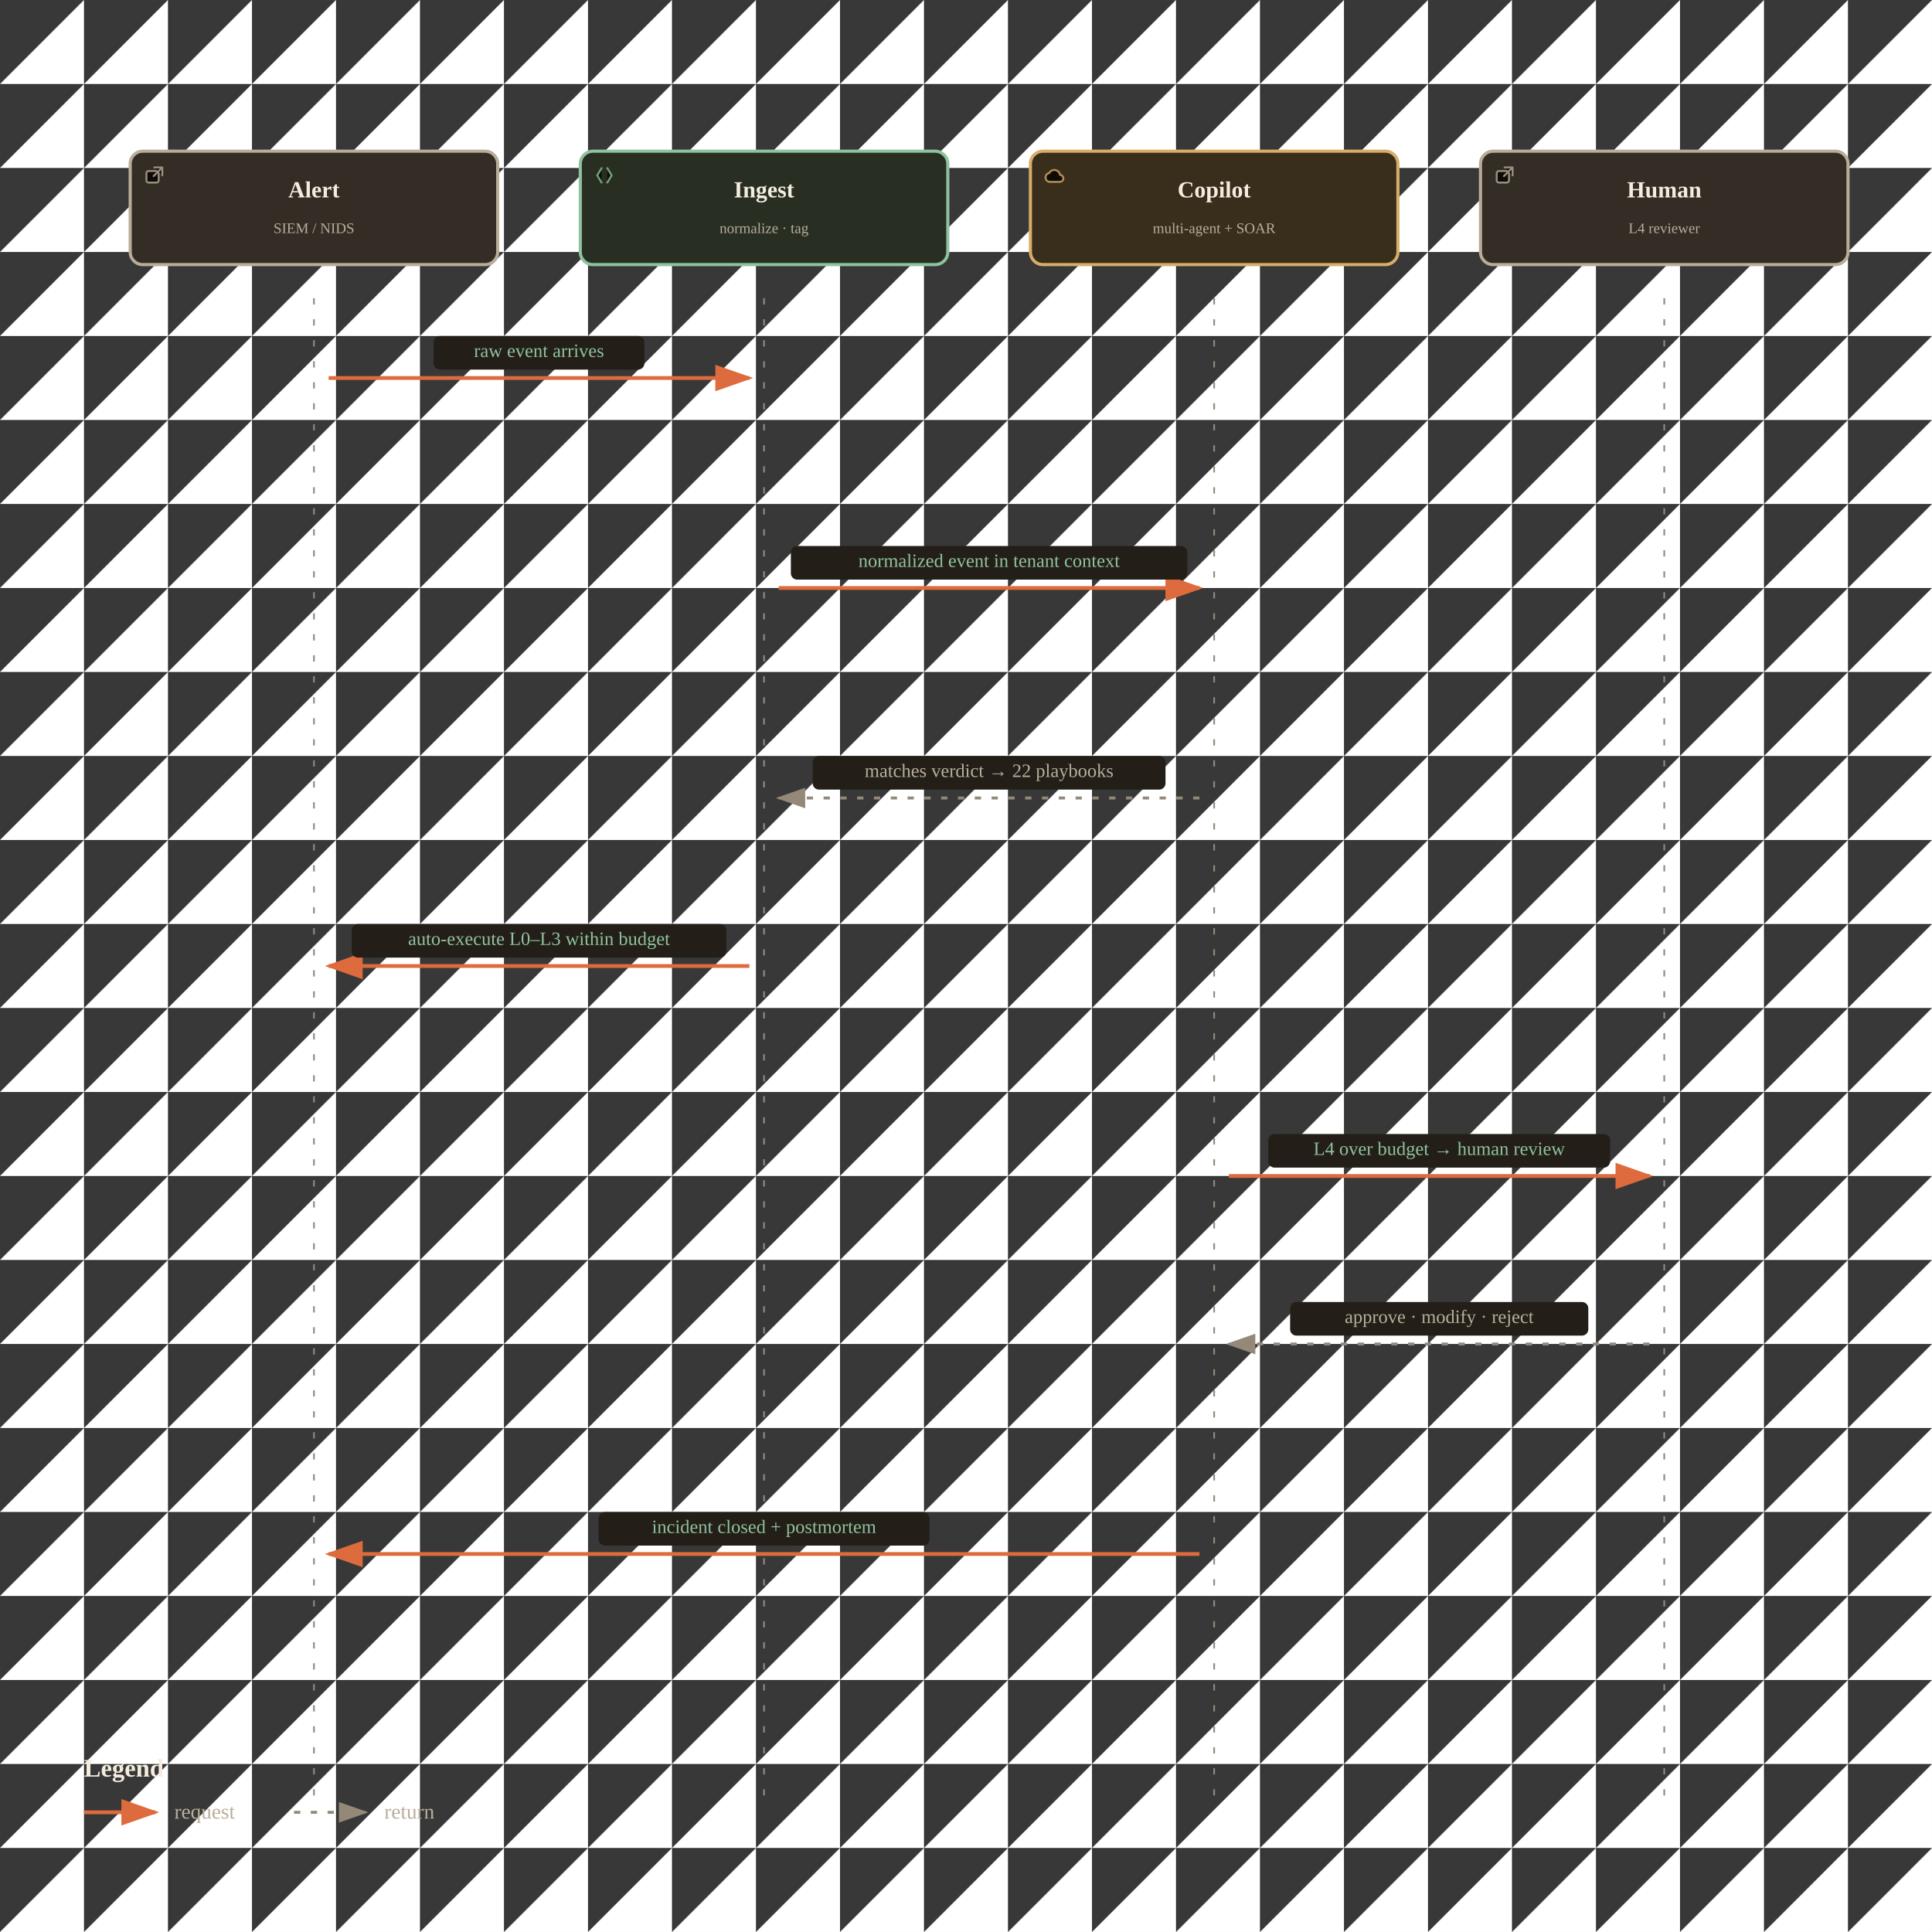
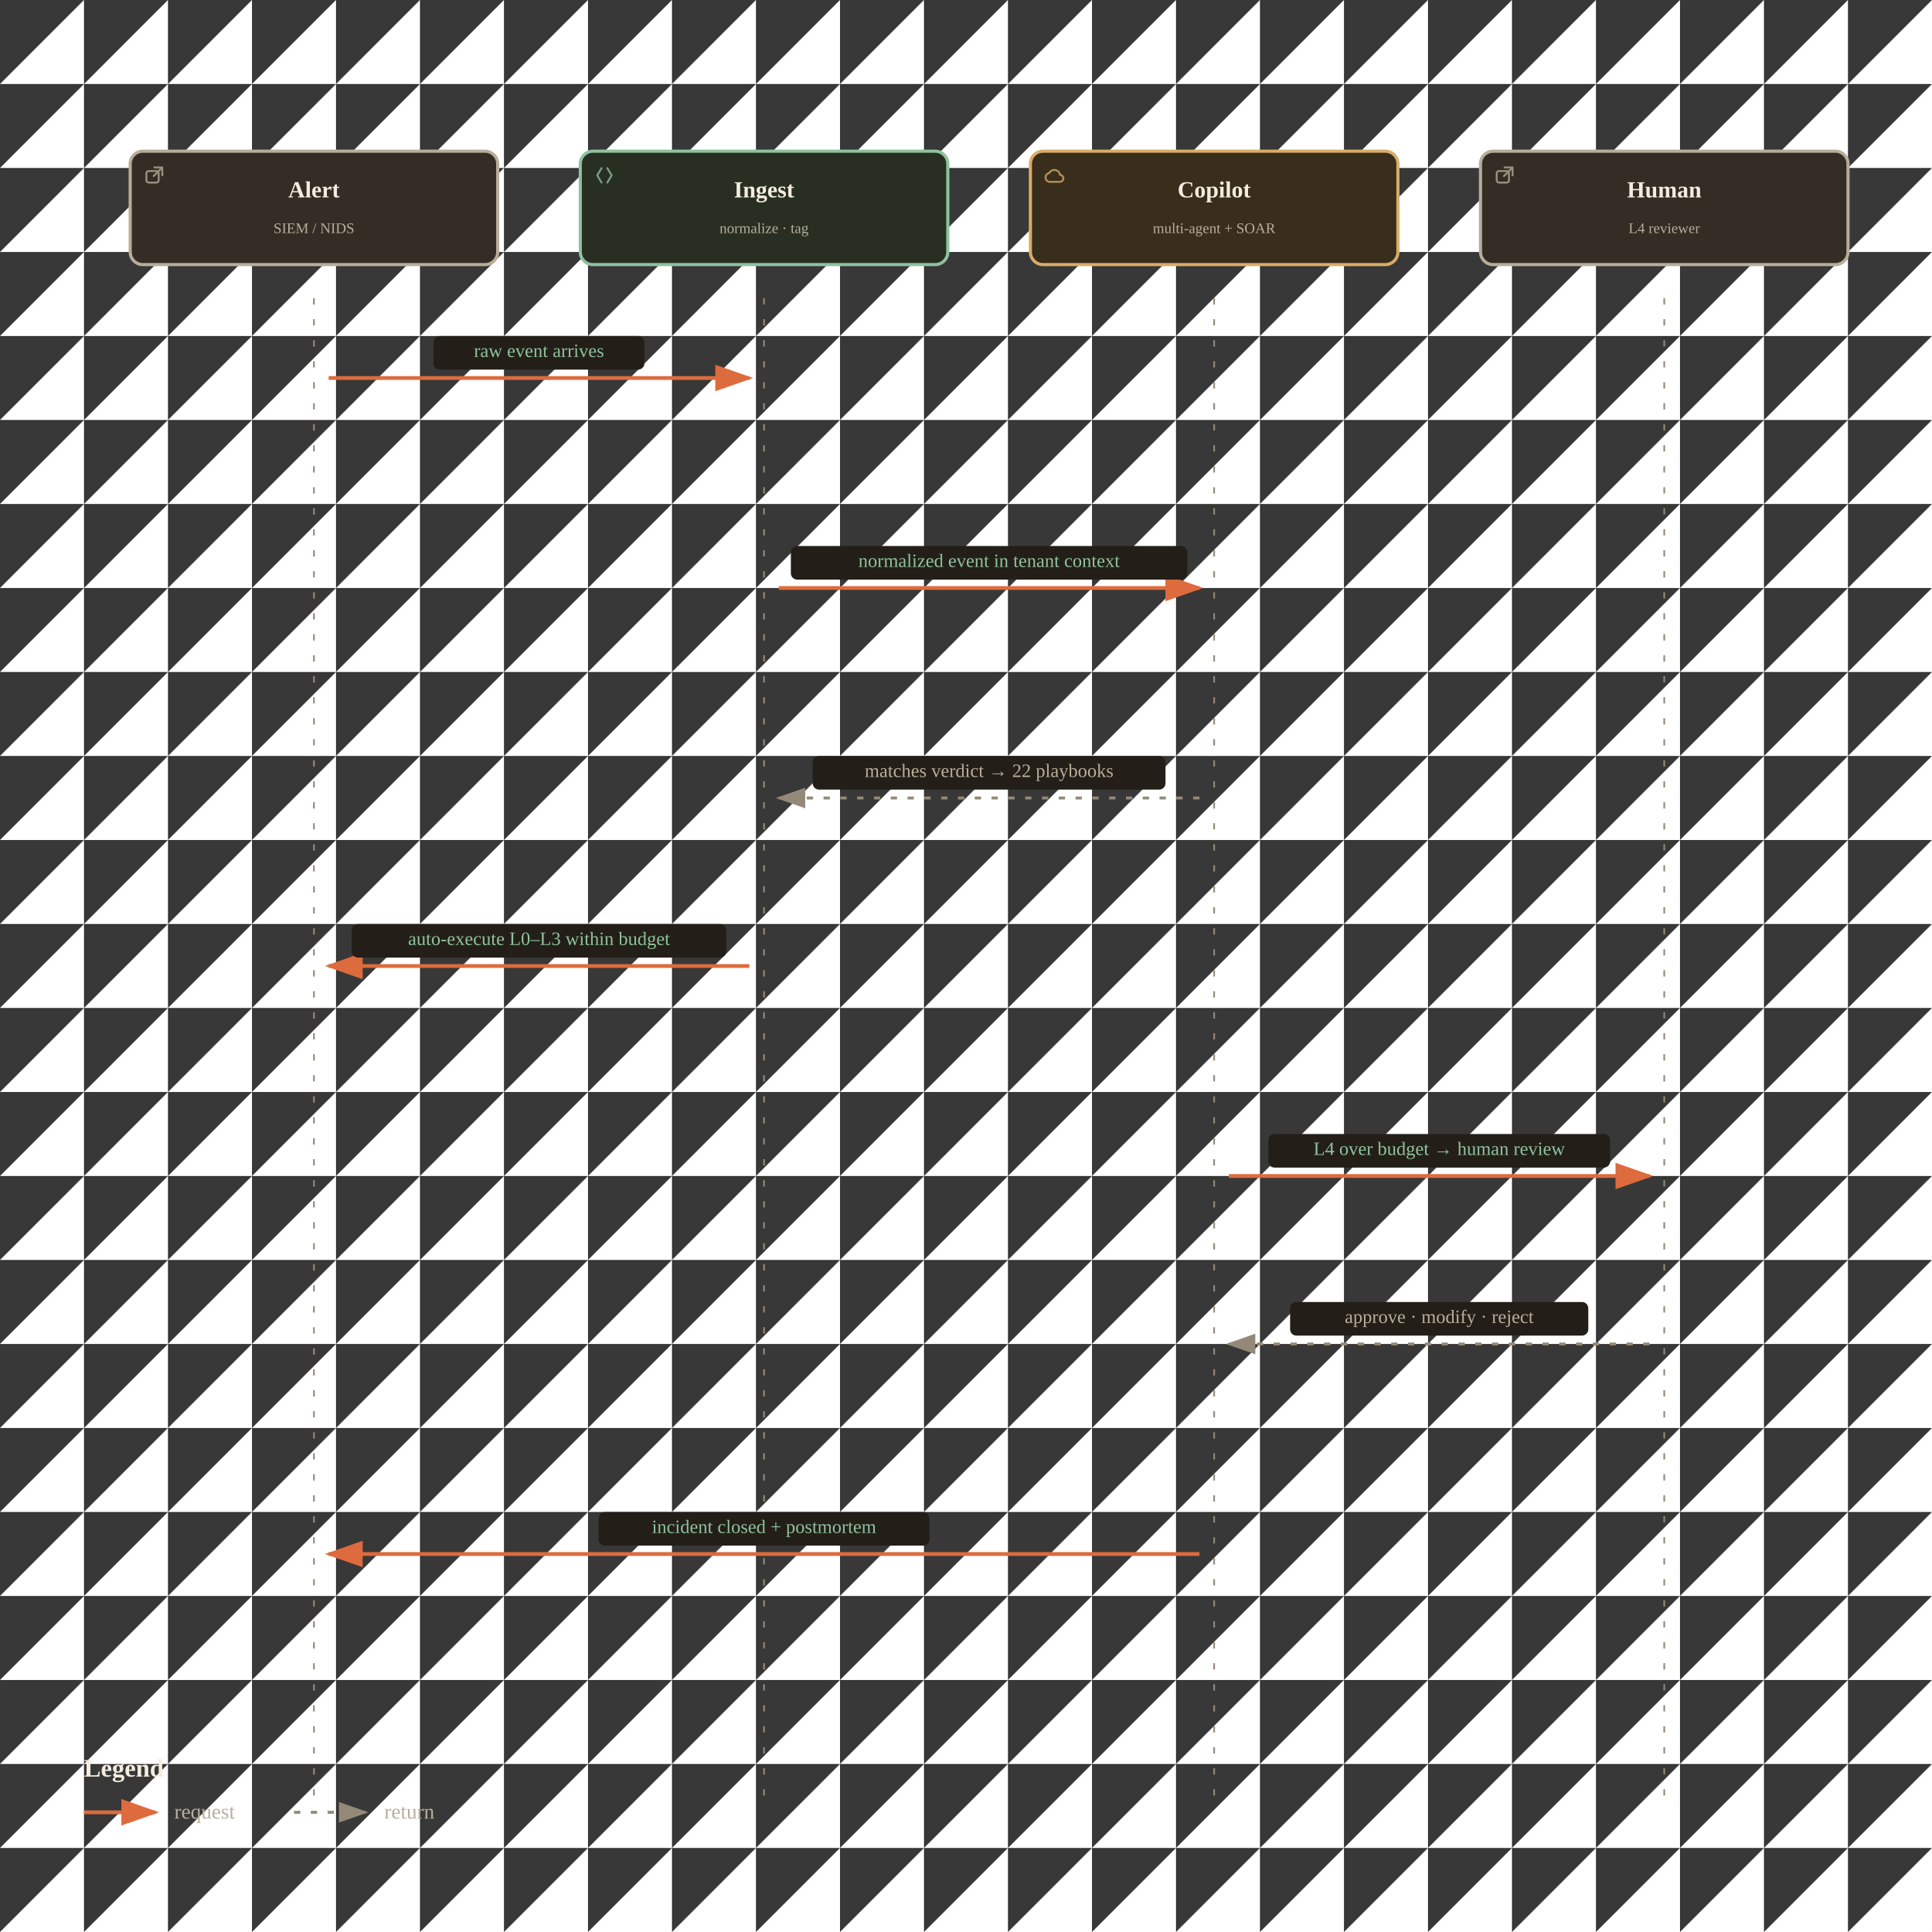
<svg xmlns="http://www.w3.org/2000/svg" viewBox="0 0 920 920" role="img" lang="en">
  <defs>
    <marker id="arrowhead" markerWidth="10" markerHeight="7" refX="9" refY="3.5" orient="auto">
      <polygon points="0 0, 10 3.5, 0 7" class="m-default" style="fill: #948978" />
    </marker>
    <marker id="arrowhead-emphasis" markerWidth="10" markerHeight="7" refX="9" refY="3.5" orient="auto">
      <polygon points="0 0, 10 3.5, 0 7" class="m-emphasis" style="fill: #dd6b3d" />
    </marker>
    <marker id="arrowhead-security" markerWidth="10" markerHeight="7" refX="9" refY="3.5" orient="auto">
      <polygon points="0 0, 10 3.5, 0 7" class="m-security" style="fill: #df9085" />
    </marker>
    <marker id="arrowhead-dashed" markerWidth="10" markerHeight="7" refX="9" refY="3.5" orient="auto">
      <polygon points="0 0, 10 3.5, 0 7" class="m-dashed" style="fill: #c0a4d0" />
    </marker>
    <pattern id="grid" width="40" height="40" patternUnits="userSpaceOnUse">
      <path d="M 40 0 L 0 0 0 40" class="c-grid" style="stroke-dasharray: 1 3; opacity: 0.78" stroke-width="0.5" />
    </pattern>
  </defs>
  <rect width="100%" height="100%" fill="url(#grid)" />
-   <path d="M 149.5 142 L 149.5 855" class="a-default" style="stroke: #948978" stroke-width="0.8" stroke-dasharray="3,7" />
-   <path d="M 363.833 142 L 363.833 855" class="a-default" style="stroke: #948978" stroke-width="0.8" stroke-dasharray="3,7" />
-   <path d="M 578.167 142 L 578.167 855" class="a-default" style="stroke: #948978" stroke-width="0.8" stroke-dasharray="3,7" />
-   <path d="M 792.5 142 L 792.5 855" class="a-default" style="stroke: #948978" stroke-width="0.8" stroke-dasharray="3,7" />
+   <path d="M 149.5 142 L 149.5 855" class="a-default" style="stroke: #948978; fill: none" stroke-width="0.8" stroke-dasharray="3,7" />
+   <path d="M 363.833 142 L 363.833 855" class="a-default" style="stroke: #948978; fill: none" stroke-width="0.8" stroke-dasharray="3,7" />
+   <path d="M 578.167 142 L 578.167 855" class="a-default" style="stroke: #948978; fill: none" stroke-width="0.8" stroke-dasharray="3,7" />
+   <path d="M 792.5 142 L 792.5 855" class="a-default" style="stroke: #948978; fill: none" stroke-width="0.8" stroke-dasharray="3,7" />
  <g data-edge-from="alert" data-edge-to="ingest" data-edge-label="raw event arrives" data-edge-key="0" data-edge-id="m1">
-     <path data-composition-edge-from="alert" data-composition-edge-to="ingest" data-composition-edge-id="m1" data-composition-points="156.5,180;356.83333333333337,180" d="M 156.5 180 L 356.833 180" class="a-emphasis" style="stroke: #dd6b3d" stroke-width="1.8" marker-end="url(#arrowhead-emphasis)" />
+     <path data-composition-edge-from="alert" data-composition-edge-to="ingest" data-composition-edge-id="m1" data-composition-points="156.5,180;356.83333333333337,180" d="M 156.5 180 L 356.833 180" class="a-emphasis" style="stroke: #dd6b3d; fill: none" stroke-width="1.8" marker-end="url(#arrowhead-emphasis)" />
    <g data-detail="context">
-       <rect x="206.467" y="160" width="100.4" height="16" rx="3" class="c-mask" style="fill: #231f18" />
+       <rect x="206.467" y="160" width="100.4" height="16" rx="3" class="c-mask" style="fill: #231f18; stroke: none" />
      <text x="256.667" y="170" class="t-backend" style="fill: #8fc29e" font-size="9" text-anchor="middle">raw event arrives</text>
    </g>
  </g>
  <g data-edge-from="ingest" data-edge-to="agents" data-edge-label="normalized event in tenant context" data-edge-key="1" data-edge-id="m2">
-     <path data-composition-edge-from="ingest" data-composition-edge-to="agents" data-composition-edge-id="m2" data-composition-points="370.83333333333337,280;571.1666666666667,280" d="M 370.833 280 L 571.167 280" class="a-emphasis" style="stroke: #dd6b3d" stroke-width="1.8" marker-end="url(#arrowhead-emphasis)" />
+     <path data-composition-edge-from="ingest" data-composition-edge-to="agents" data-composition-edge-id="m2" data-composition-points="370.83333333333337,280;571.1666666666667,280" d="M 370.833 280 L 571.167 280" class="a-emphasis" style="stroke: #dd6b3d; fill: none" stroke-width="1.8" marker-end="url(#arrowhead-emphasis)" />
    <g data-detail="context">
-       <rect x="376.6" y="260" width="188.8" height="16" rx="3" class="c-mask" style="fill: #231f18" />
+       <rect x="376.6" y="260" width="188.8" height="16" rx="3" class="c-mask" style="fill: #231f18; stroke: none" />
      <text x="471" y="270" class="t-backend" style="fill: #8fc29e" font-size="9" text-anchor="middle">normalized event in tenant context</text>
    </g>
  </g>
  <g data-edge-from="agents" data-edge-to="ingest" data-edge-label="matches verdict → 22 playbooks" data-edge-key="2" data-edge-id="m3">
-     <path data-composition-edge-from="agents" data-composition-edge-to="ingest" data-composition-edge-id="m3" data-composition-points="571.1666666666667,380;370.83333333333337,380" d="M 571.167 380 L 370.833 380" class="a-default" style="stroke: #948978" stroke-width="1.4" stroke-dasharray="3,5" marker-end="url(#arrowhead)" />
+     <path data-composition-edge-from="agents" data-composition-edge-to="ingest" data-composition-edge-id="m3" data-composition-points="571.1666666666667,380;370.83333333333337,380" d="M 571.167 380 L 370.833 380" class="a-default" style="stroke: #948978; fill: none" stroke-width="1.4" stroke-dasharray="3,5" marker-end="url(#arrowhead)" />
    <g data-detail="context">
-       <rect x="387" y="360" width="168" height="16" rx="3" class="c-mask" style="fill: #231f18" />
+       <rect x="387" y="360" width="168" height="16" rx="3" class="c-mask" style="fill: #231f18; stroke: none" />
      <text x="471" y="370" class="t-muted" style="fill: #b9ae9b" font-size="9" text-anchor="middle">matches verdict → 22 playbooks</text>
    </g>
  </g>
  <g data-edge-from="ingest" data-edge-to="alert" data-edge-label="auto-execute L0–L3 within budget" data-edge-key="3" data-edge-id="m4">
-     <path data-composition-edge-from="ingest" data-composition-edge-to="alert" data-composition-edge-id="m4" data-composition-points="356.83333333333337,460;156.5,460" d="M 356.833 460 L 156.5 460" class="a-emphasis" style="stroke: #dd6b3d" stroke-width="1.8" marker-end="url(#arrowhead-emphasis)" />
+     <path data-composition-edge-from="ingest" data-composition-edge-to="alert" data-composition-edge-id="m4" data-composition-points="356.83333333333337,460;156.5,460" d="M 356.833 460 L 156.5 460" class="a-emphasis" style="stroke: #dd6b3d; fill: none" stroke-width="1.8" marker-end="url(#arrowhead-emphasis)" />
    <g data-detail="context">
-       <rect x="167.467" y="440" width="178.4" height="16" rx="3" class="c-mask" style="fill: #231f18" />
+       <rect x="167.467" y="440" width="178.4" height="16" rx="3" class="c-mask" style="fill: #231f18; stroke: none" />
      <text x="256.667" y="450" class="t-backend" style="fill: #8fc29e" font-size="9" text-anchor="middle">auto-execute L0–L3 within budget</text>
    </g>
  </g>
  <g data-edge-from="agents" data-edge-to="human" data-edge-label="L4 over budget → human review" data-edge-key="4" data-edge-id="m5">
-     <path data-composition-edge-from="agents" data-composition-edge-to="human" data-composition-edge-id="m5" data-composition-points="585.1666666666667,560;785.5,560" d="M 585.167 560 L 785.5 560" class="a-emphasis" style="stroke: #dd6b3d" stroke-width="1.8" marker-end="url(#arrowhead-emphasis)" />
+     <path data-composition-edge-from="agents" data-composition-edge-to="human" data-composition-edge-id="m5" data-composition-points="585.1666666666667,560;785.5,560" d="M 585.167 560 L 785.5 560" class="a-emphasis" style="stroke: #dd6b3d; fill: none" stroke-width="1.8" marker-end="url(#arrowhead-emphasis)" />
    <g data-detail="context">
-       <rect x="603.933" y="540" width="162.8" height="16" rx="3" class="c-mask" style="fill: #231f18" />
+       <rect x="603.933" y="540" width="162.8" height="16" rx="3" class="c-mask" style="fill: #231f18; stroke: none" />
      <text x="685.333" y="550" class="t-backend" style="fill: #8fc29e" font-size="9" text-anchor="middle">L4 over budget → human review</text>
    </g>
  </g>
  <g data-edge-from="human" data-edge-to="agents" data-edge-label="approve · modify · reject" data-edge-key="5" data-edge-id="m6">
-     <path data-composition-edge-from="human" data-composition-edge-to="agents" data-composition-edge-id="m6" data-composition-points="785.5,640;585.1666666666667,640" d="M 785.5 640 L 585.167 640" class="a-default" style="stroke: #948978" stroke-width="1.4" stroke-dasharray="3,5" marker-end="url(#arrowhead)" />
+     <path data-composition-edge-from="human" data-composition-edge-to="agents" data-composition-edge-id="m6" data-composition-points="785.5,640;585.1666666666667,640" d="M 785.5 640 L 585.167 640" class="a-default" style="stroke: #948978; fill: none" stroke-width="1.4" stroke-dasharray="3,5" marker-end="url(#arrowhead)" />
    <g data-detail="context">
-       <rect x="614.333" y="620" width="142" height="16" rx="3" class="c-mask" style="fill: #231f18" />
+       <rect x="614.333" y="620" width="142" height="16" rx="3" class="c-mask" style="fill: #231f18; stroke: none" />
      <text x="685.333" y="630" class="t-muted" style="fill: #b9ae9b" font-size="9" text-anchor="middle">approve · modify · reject</text>
    </g>
  </g>
  <g data-edge-from="agents" data-edge-to="alert" data-edge-label="incident closed + postmortem" data-edge-key="6" data-edge-id="m7">
-     <path data-composition-edge-from="agents" data-composition-edge-to="alert" data-composition-edge-id="m7" data-composition-points="571.1666666666667,740;156.5,740" d="M 571.167 740 L 156.5 740" class="a-emphasis" style="stroke: #dd6b3d" stroke-width="1.8" marker-end="url(#arrowhead-emphasis)" />
+     <path data-composition-edge-from="agents" data-composition-edge-to="alert" data-composition-edge-id="m7" data-composition-points="571.1666666666667,740;156.5,740" d="M 571.167 740 L 156.5 740" class="a-emphasis" style="stroke: #dd6b3d; fill: none" stroke-width="1.8" marker-end="url(#arrowhead-emphasis)" />
    <g data-detail="context">
-       <rect x="285.033" y="720" width="157.6" height="16" rx="3" class="c-mask" style="fill: #231f18" />
+       <rect x="285.033" y="720" width="157.6" height="16" rx="3" class="c-mask" style="fill: #231f18; stroke: none" />
      <text x="363.833" y="730" class="t-backend" style="fill: #8fc29e" font-size="9" text-anchor="middle">incident closed + postmortem</text>
    </g>
  </g>
  <g id="node-alert" data-node-id="alert" data-node-label="Alert" tabindex="0" role="button" aria-label="Focus Alert, SIEM / NIDS, Sequence participant" aria-pressed="false" data-node-kind="external" data-node-sublabel="SIEM / NIDS" data-node-context="Sequence participant">
-     <rect x="62" y="72" width="175" height="54" rx="6" class="c-mask" style="fill: #231f18" />
+     <rect x="62" y="72" width="175" height="54" rx="6" class="c-mask" style="fill: #231f18; stroke: none" />
    <rect x="62" y="72" width="175" height="54" rx="6" class="c-external" style="fill: rgba(126, 115, 96, 0.18); stroke: #b8ad99" stroke-width="1.5" />
-     <g aria-hidden="true" data-semantic-sigil="external" class="semantic-sigil s-external" style="stroke: currentColor; stroke-width: 1.35; stroke-linecap: round; stroke-linejoin: round; opacity: 0.76; color: #b8ad99" transform="translate(68 78) scale(0.6875)">
+     <g aria-hidden="true" data-semantic-sigil="external" class="semantic-sigil s-external" style="fill: none; stroke: currentColor; stroke-width: 1.35; stroke-linecap: round; stroke-linejoin: round; opacity: 0.76; pointer-events: none; color: #b8ad99" transform="translate(68 78) scale(0.6875)">
      <rect x="2.5" y="5" width="8.5" height="8" rx="1.5" />
      <path d="M8 2.5h5.5V8M13.5 2.5 7.5 8.5" />
    </g>
    <text data-node-label="" data-detail-anchor="" x="149.5" y="94" class="t-primary" style="fill: #f4eddf" font-size="11" font-weight="600" text-anchor="middle">Alert</text>
    <text data-detail="context" x="149.5" y="111" class="t-muted" style="fill: #b9ae9b" font-size="7" text-anchor="middle">SIEM / NIDS</text>
  </g>
  <g id="node-ingest" data-node-id="ingest" data-node-label="Ingest" tabindex="0" role="button" aria-label="Focus Ingest, normalize · tag, Sequence participant" aria-pressed="false" data-node-kind="backend" data-node-sublabel="normalize · tag" data-node-context="Sequence participant">
-     <rect x="276.333" y="72" width="175" height="54" rx="6" class="c-mask" style="fill: #231f18" />
+     <rect x="276.333" y="72" width="175" height="54" rx="6" class="c-mask" style="fill: #231f18; stroke: none" />
    <rect x="276.333" y="72" width="175" height="54" rx="6" class="c-backend" style="fill: rgba(63, 132, 92, 0.16); stroke: #8fc29e" stroke-width="1.5" />
-     <g aria-hidden="true" data-semantic-sigil="backend" class="semantic-sigil s-backend" style="stroke: currentColor; stroke-width: 1.35; stroke-linecap: round; stroke-linejoin: round; opacity: 0.76; color: #8fc29e" transform="translate(282.3333 78) scale(0.6875)">
+     <g aria-hidden="true" data-semantic-sigil="backend" class="semantic-sigil s-backend" style="fill: none; stroke: currentColor; stroke-width: 1.35; stroke-linecap: round; stroke-linejoin: round; opacity: 0.76; pointer-events: none; color: #8fc29e" transform="translate(282.3333 78) scale(0.6875)">
      <path d="M6 3 3 8l3 5M10 3l3 5-3 5" />
    </g>
    <text data-node-label="" data-detail-anchor="" x="363.833" y="94" class="t-primary" style="fill: #f4eddf" font-size="11" font-weight="600" text-anchor="middle">Ingest</text>
    <text data-detail="context" x="363.833" y="111" class="t-muted" style="fill: #b9ae9b" font-size="7" text-anchor="middle">normalize · tag</text>
  </g>
  <g id="node-agents" data-node-id="agents" data-node-label="Copilot" tabindex="0" role="button" aria-label="Focus Copilot, multi-agent + SOAR, Sequence participant" aria-pressed="false" data-node-kind="cloud" data-node-sublabel="multi-agent + SOAR" data-node-context="Sequence participant">
-     <rect x="490.667" y="72" width="175" height="54" rx="6" class="c-mask" style="fill: #231f18" />
+     <rect x="490.667" y="72" width="175" height="54" rx="6" class="c-mask" style="fill: #231f18; stroke: none" />
    <rect x="490.667" y="72" width="175" height="54" rx="6" class="c-cloud" style="fill: rgba(170, 119, 49, 0.16); stroke: #d8ad68" stroke-width="1.5" />
-     <g aria-hidden="true" data-semantic-sigil="cloud" class="semantic-sigil s-cloud" style="stroke: currentColor; stroke-width: 1.35; stroke-linecap: round; stroke-linejoin: round; opacity: 0.76; color: #d8ad68" transform="translate(496.6667 78) scale(0.6875)">
+     <g aria-hidden="true" data-semantic-sigil="cloud" class="semantic-sigil s-cloud" style="fill: none; stroke: currentColor; stroke-width: 1.35; stroke-linecap: round; stroke-linejoin: round; opacity: 0.76; pointer-events: none; color: #d8ad68" transform="translate(496.6667 78) scale(0.6875)">
      <path d="M4.3 12.5h7.3a2.4 2.4 0 0 0 .2-4.8 4 4 0 0 0-7.5-1.3A3.1 3.1 0 0 0 4.3 12.5Z" />
    </g>
    <text data-node-label="" data-detail-anchor="" x="578.167" y="94" class="t-primary" style="fill: #f4eddf" font-size="11" font-weight="600" text-anchor="middle">Copilot</text>
    <text data-detail="context" x="578.167" y="111" class="t-muted" style="fill: #b9ae9b" font-size="7" text-anchor="middle">multi-agent + SOAR</text>
  </g>
  <g id="node-human" data-node-id="human" data-node-label="Human" tabindex="0" role="button" aria-label="Focus Human, L4 reviewer, Sequence participant" aria-pressed="false" data-node-kind="external" data-node-sublabel="L4 reviewer" data-node-context="Sequence participant">
-     <rect x="705" y="72" width="175" height="54" rx="6" class="c-mask" style="fill: #231f18" />
+     <rect x="705" y="72" width="175" height="54" rx="6" class="c-mask" style="fill: #231f18; stroke: none" />
    <rect x="705" y="72" width="175" height="54" rx="6" class="c-external" style="fill: rgba(126, 115, 96, 0.18); stroke: #b8ad99" stroke-width="1.5" />
-     <g aria-hidden="true" data-semantic-sigil="external" class="semantic-sigil s-external" style="stroke: currentColor; stroke-width: 1.35; stroke-linecap: round; stroke-linejoin: round; opacity: 0.76; color: #b8ad99" transform="translate(711 78) scale(0.6875)">
+     <g aria-hidden="true" data-semantic-sigil="external" class="semantic-sigil s-external" style="fill: none; stroke: currentColor; stroke-width: 1.35; stroke-linecap: round; stroke-linejoin: round; opacity: 0.76; pointer-events: none; color: #b8ad99" transform="translate(711 78) scale(0.6875)">
      <rect x="2.5" y="5" width="8.5" height="8" rx="1.5" />
      <path d="M8 2.5h5.5V8M13.5 2.5 7.5 8.5" />
    </g>
    <text data-node-label="" data-detail-anchor="" x="792.5" y="94" class="t-primary" style="fill: #f4eddf" font-size="11" font-weight="600" text-anchor="middle">Human</text>
    <text data-detail="context" x="792.5" y="111" class="t-muted" style="fill: #b9ae9b" font-size="7" text-anchor="middle">L4 reviewer</text>
  </g>
  <g data-legend="">
    <text x="40" y="846" class="t-primary" style="fill: #f4eddf" font-size="12" font-weight="650">Legend</text>
    <g data-legend-semantic-kind="emphasis" data-legend-x="40" data-legend-baseline="866" data-legend-width="78">
-       <path d="M 40 863 L 74 863" class="a-emphasis" style="stroke: #dd6b3d" stroke-width="1.8" marker-end="url(#arrowhead-emphasis)" />
+       <path d="M 40 863 L 74 863" class="a-emphasis" style="stroke: #dd6b3d; fill: none" stroke-width="1.8" marker-end="url(#arrowhead-emphasis)" />
      <text x="83" y="866" class="t-muted" style="fill: #b9ae9b" font-size="10" font-weight="500">request</text>
    </g>
    <g data-legend-semantic-kind="return" data-legend-x="140" data-legend-baseline="866" data-legend-width="73">
-       <path d="M 140 863 L 174 863" class="a-default" style="stroke: #948978" stroke-width="1.4" stroke-dasharray="3,5" marker-end="url(#arrowhead)" />
+       <path d="M 140 863 L 174 863" class="a-default" style="stroke: #948978; fill: none" stroke-width="1.4" stroke-dasharray="3,5" marker-end="url(#arrowhead)" />
      <text x="183" y="866" class="t-muted" style="fill: #b9ae9b" font-size="10" font-weight="500">return</text>
    </g>
  </g>
</svg>
